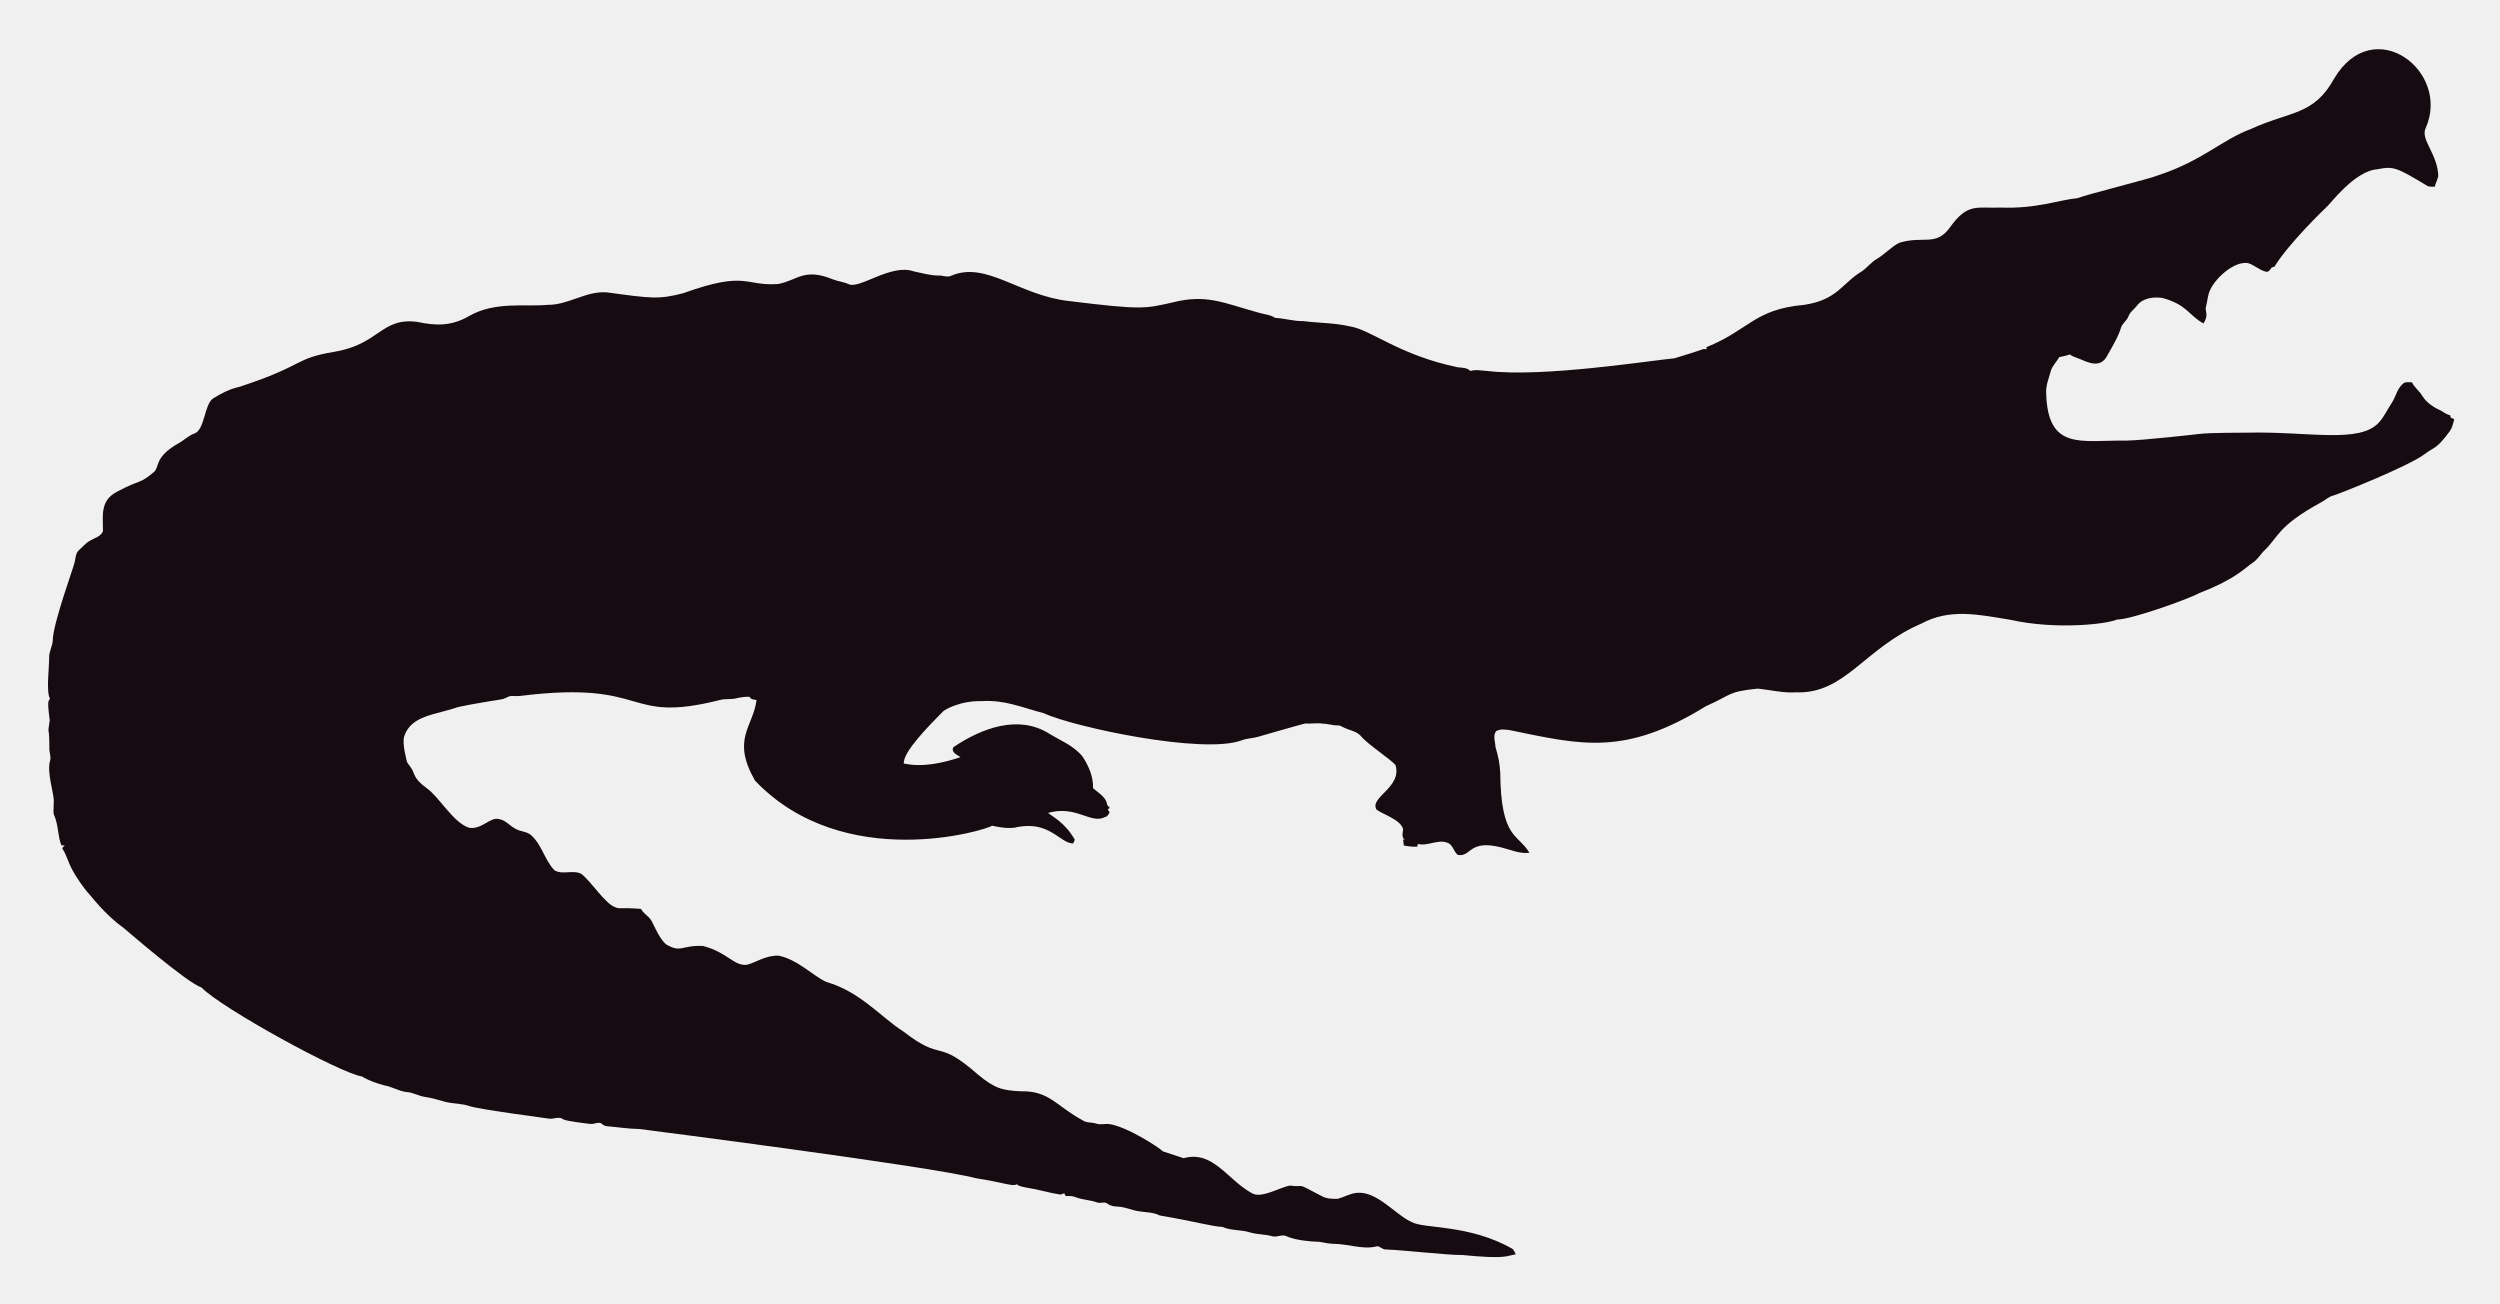
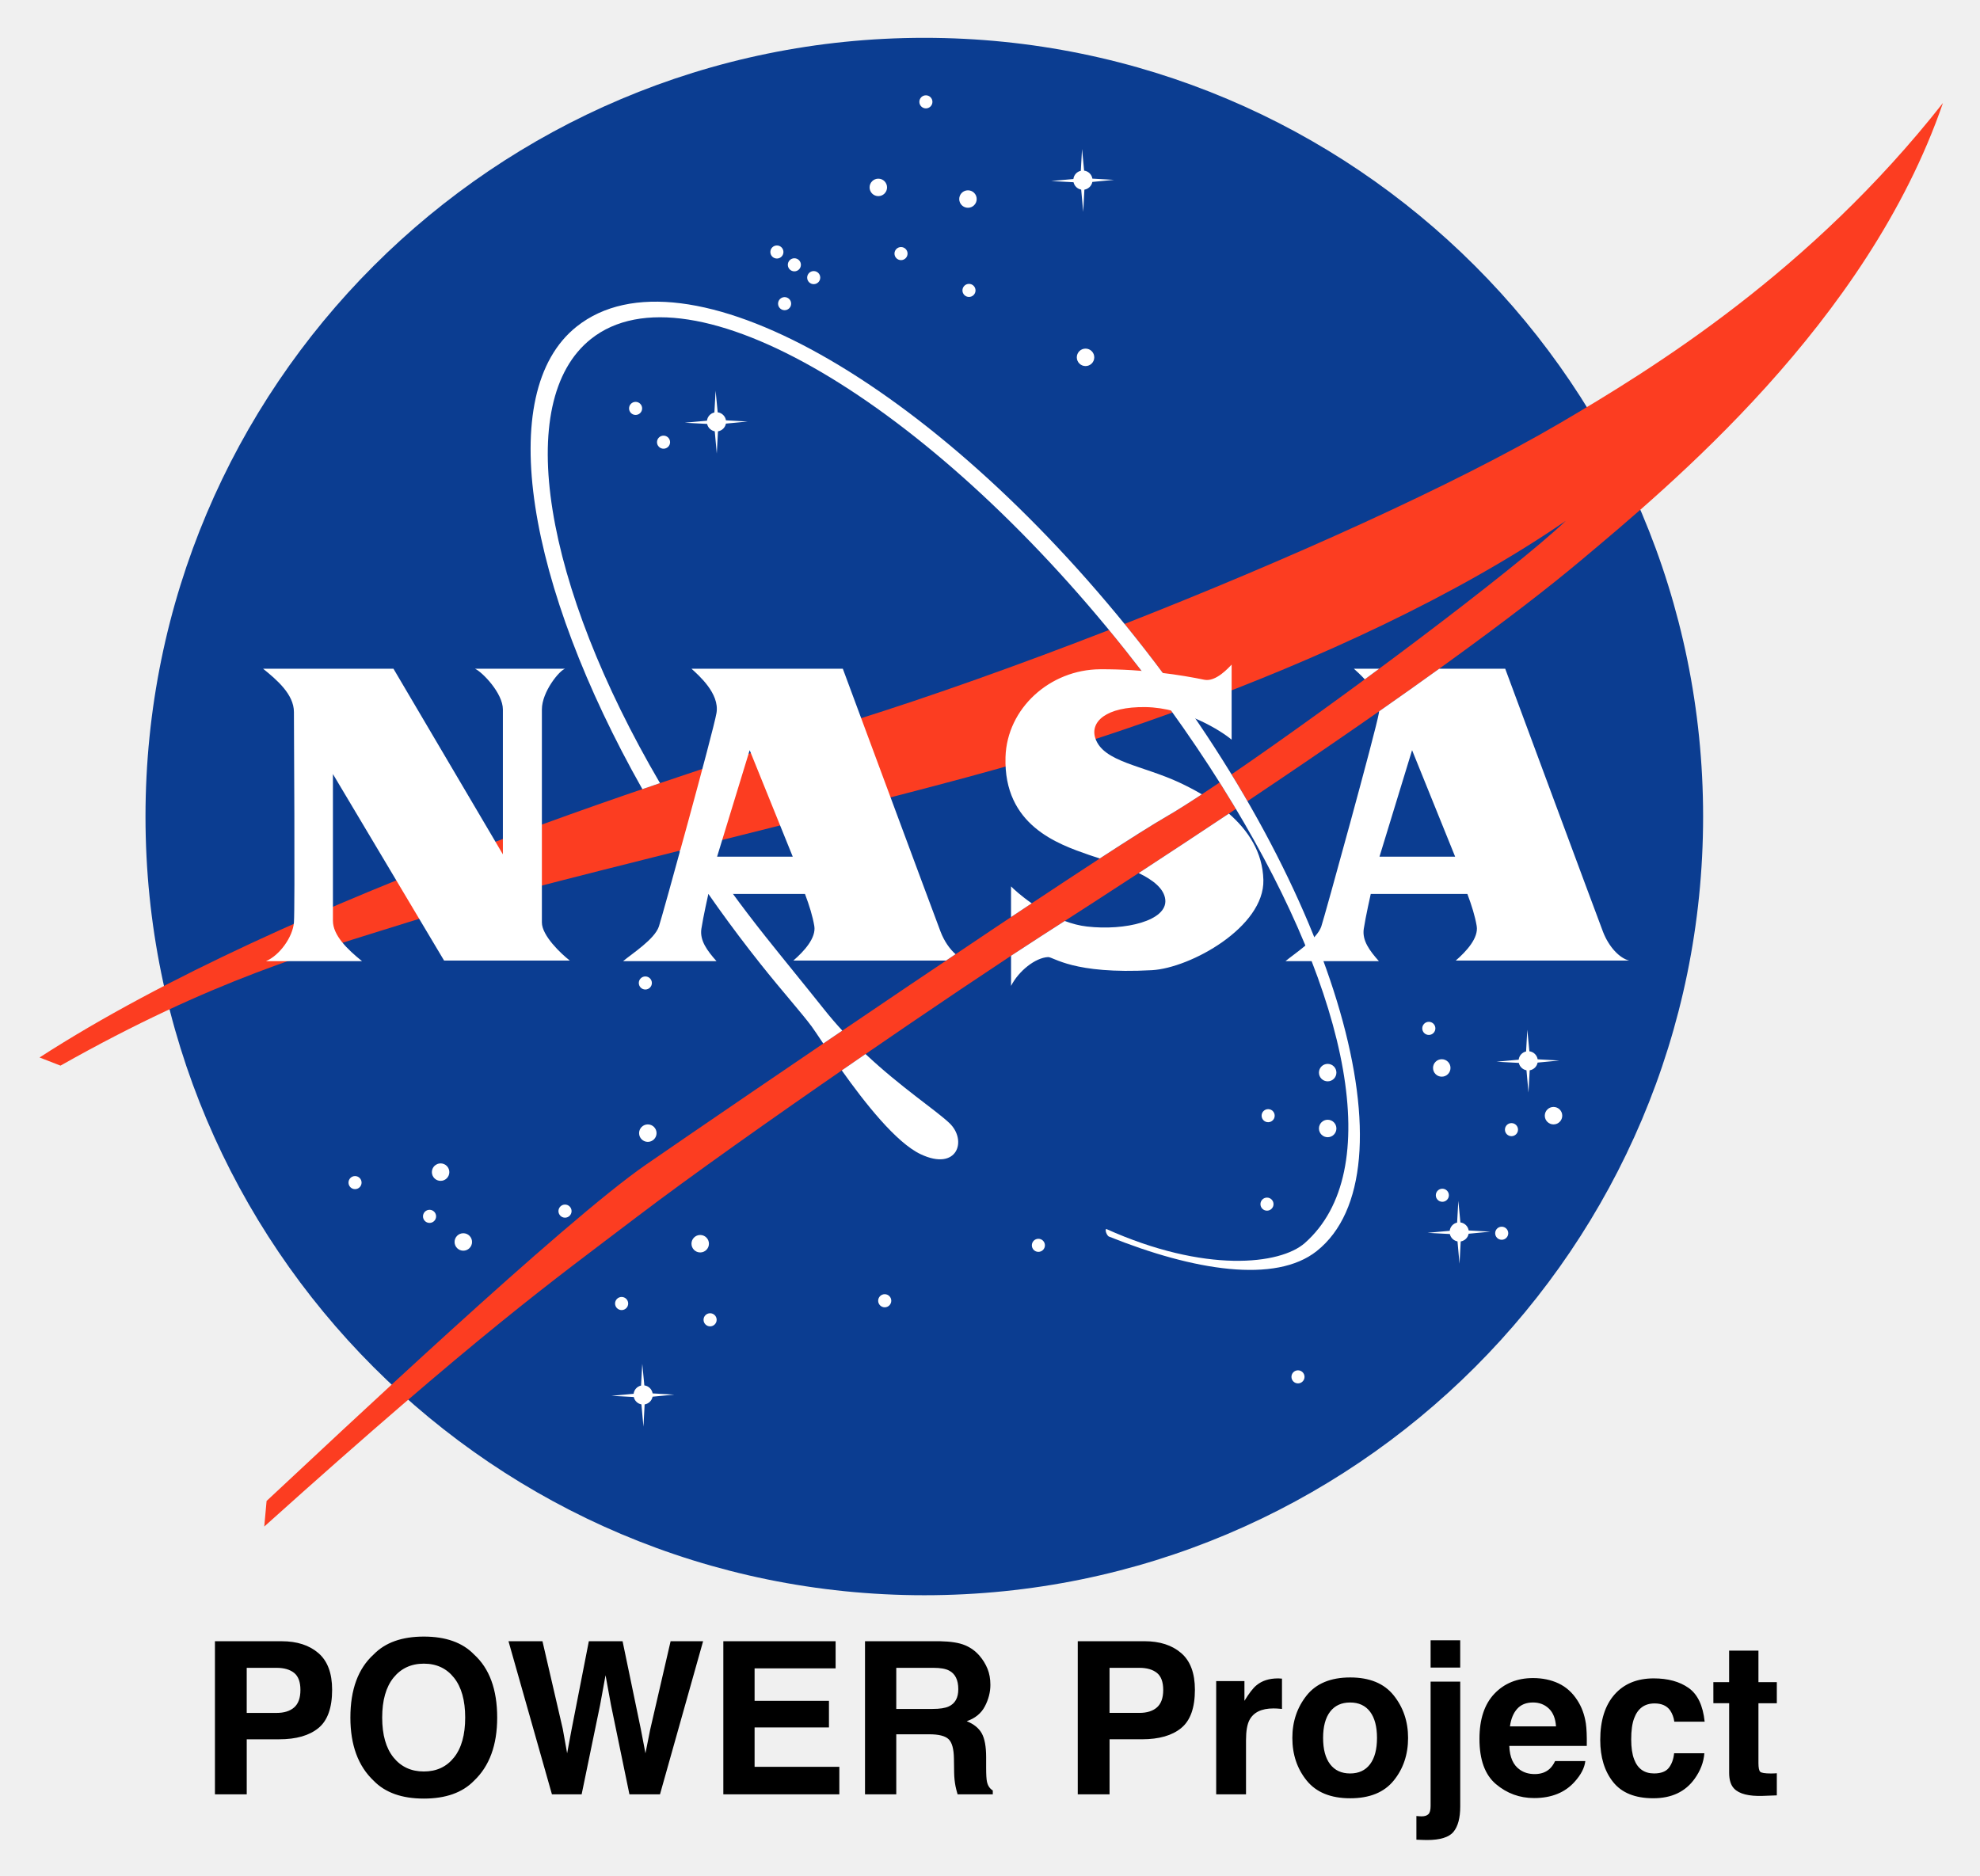
- <svg xmlns="http://www.w3.org/2000/svg" role="img" viewBox="-18.65 -23.65 2659.80 1387.30">
-   <path fill="#160B10" d="M2562.057 112.664c-5.93 12.226 13.089 27.649 13.408 51.328-.967 3.791-2.837 7.289-3.816 11.093-2.417-.267-4.923.089-7.226-.636-33.512-20.05-36.245-21.483-53.631-18.038-24.88 1.775-51.012 38.147-54.547 40.579-1 .685-40.963 39.485-54.967 62.993-1.056.331-2.086.661-3.078 1.005-1.45 2.188-3.295 5.317-6.386 4.363-6.755-1.794-12.047-7.022-18.687-9.083-14.172-2.325-33.569 14.577-40.185 28.126-2.76 5.432-2.862 11.614-4.401 17.415-2.078 5.918 3.558 9.203-2.964 18.611-15.758-8.651-16.89-19.671-43.645-27.108-9.541-1.323-21.002.025-27.146 8.345-2.9 3.956-7.454 6.64-8.994 11.487-1.705 4.223-5.788 6.857-7.569 10.978-3.219 10.775-9.274 20.417-14.705 30.186-7.484 15.043-21.458 7.113-29.639 3.893-3.549-1.501-7.378-2.404-10.482-4.745-3.613 1.31-7.378 2.124-11.131 2.799-2.9 5.19-7.62 9.362-9.184 15.252-1.972 7.442-5.139 14.807-4.771 22.656 1.426 62.435 37.744 50.23 84.657 50.985 18.427-.238 76.659-6.917 77.661-7.06 10.315-1.512 51.103-1.387 52.104-1.425 64.718-1.507 119.253 12.017 139.725-10.991 5.622-6.144 8.955-13.878 13.598-20.735 4.617-7.073 5.915-16.893 13.662-21.562 2.519-.687 5.19-.305 7.81-.242 2.481 5.406 7.582 8.854 10.609 13.891 4.503 7.467 12.047 12.632 19.921 16.041 3.269 1.794 6.144 4.389 9.999 4.936.166.852.369 1.705.598 2.57 1.259.611 2.519 1.208 3.854 1.819-1.196 4.325-2.073 8.854-4.681 12.606-14.981 20.134-15.737 16.079-26.561 24.297-16.513 12.73-90.704 42.38-97.937 44.421-4.63 1.259-8.078 4.719-12.199 6.907-47.689 26.034-44.914 36.755-61.276 51.99-3.969 4.096-6.856 9.273-11.754 12.403-6.886 4.248-16.845 16.908-56.76 32.26-10.994 6.222-73.381 28.559-87.544 28.177-12.182 5.289-66.295 10.873-113.113.394-34.047-5.52-64.247-12.539-95.05 3.905-61.045 26.219-81.054 75.205-133.67 73.195-13.739.903-27.159-2.684-40.745-3.943-32.756 3.396-26.951 6.432-54.687 18.547-86.536 53.421-132.198 41.426-208.888 25.607-4.859-.636-10.304-1.616-14.68 1.259-3.511 4.999-.687 11.232-.509 16.804 2.76 8.879 4.605 18.076 5.037 27.388.678 70.703 18.876 64.615 31.064 85.038-10.38 1.31-20.137-3.346-30.008-5.724-35.054-8.942-31.959 10.974-46.367 7.887-4.376-3.651-5.076-10.864-10.94-12.886-10.482-3.893-20.875 4.033-31.37 1.285-.165.725-.483 2.163-.649 2.875-4.834.432-9.592-.331-14.311-1.196-.153-2.201-.407-4.401-.751-6.551.7.127 2.112.382 2.824.509-5.368-1.387-2.926-7.48-2.862-11.411-2.581-10.171-21.93-15.743-28.266-20.735-7.896-13.101 27.192-23.356 20.29-47.143-4.808-6.385-29.888-22.164-37.17-31.395-4.783-5.063-12.047-5.813-18.013-8.815-1.972-.827-3.791-2.315-6.017-2.239-5.597.191-10.965-1.781-16.537-1.908-6.208-.878-12.441.318-18.661-.076-6.376 1.51-49.471 13.993-49.471 13.993-5.775 1.781-11.97 1.603-17.631 3.791-41.153 15.671-180.401-14.399-211.051-28.838-22.477-5.819-41.27-14.396-65.945-12.772-23.033-.496-39.521 9.215-41.101 11.08-14.156 14.382-42.805 43.009-41.597 55.297 9.881 2.049 27.067 4.244 60.297-6.755-3.6-2.633-10.164-4.859-7.683-10.52 30.91-20.96 69.478-34.528 101.385-14.896 12.454 7.683 26.879 13.128 36.241 24.907 6.449 9.897 11.461 21.384 11.08 33.43 5.483 5.19 14.184 9.464 14.96 17.771.954 1.132 1.883 2.239 2.9 3.371-.56.344-1.679 1.03-2.251 1.361.674 1.081 1.336 2.15 2.022 3.244-1.157 2.112-2.252 4.643-4.923 5.037-15.167 7.923-30.412-12.885-60.589-4.414 4.515 3.914 17.957 10.035 28.495 28.596-.623 1.285-1.221 2.582-1.781 3.893-14.581-.066-25.26-25.439-62.103-16.83-8.065 1.081-16.27-.28-24.119-2.048-5.689 4.616-157.704 51.097-252.241-47.919-25.462-44.516-2.105-56.742 1.616-85.776-2.646-.598-6.259-.445-7.429-3.447-4.834-.216-9.63.547-14.311 1.666-5.343 1.336-10.927.254-16.283 1.527-104.921 26.598-73.475-21.586-213.976-4.058-3.638.483-7.327-.471-10.927.267-2.722 1.043-5.203 2.786-8.129 3.244-1.005.139-35.568 5.632-46.749 8.332-23.248 8.245-49.669 8.494-57.027 31.013-2.544 7.127 2.495 25.23 2.659 26.23.509 2.748 2.964 4.529 4.274 6.907 5.125 7.002 1.576 10.814 17.186 22.287 13.483 9.569 27.903 36.42 44.764 41.877 13.652 2.389 22.508-11.842 32.107-9.146 7.022 1.107 11.334 7.276 17.415 10.317 5.356 3.193 12.365 2.633 17.033 7.162 11.029 10.189 14.018 26.078 24.284 36.878 8.765 5.47 19.972-.979 28.965 4.071 11.309 9.233 25.045 31.634 35.809 35.287 4.836 2.294 4.589-.02 27.477 1.832 2.226 4.796 7.327 7.085 10.253 11.347 2.611 3.387 8.633 20.294 16.715 26.574 16.075 9.185 15.426.491 38.875 1.488 26.056 6.667 32.977 21.713 46.774 19.997 8.688-1.942 19.833-10.206 33.646-9.68 20.419 4.043 37.013 21.857 50.896 27.986 36.199 10.4 58.502 37.92 82.062 52.817 43.011 33.213 34.403 6.396 79.034 45.566 18.208 15.125 26.246 17.04 45.986 17.936 30.318-.751 37.93 16.193 65.525 30.81 4.134 3.155 9.541 1.844 14.196 3.498 4.147 1.463 8.51.394 12.772.369 18.974 1.87 55.059 25.539 58.465 29.232 7.353 2.353 14.667 4.91 22.02 7.276 31.527-8.837 46.862 23.524 72.916 37.323 9.817 6.052 31.604-7.299 40.338-8.179 17.829 2.357 3.781-4.531 33.392 11.016 5.241 3.066 11.589 3.218 17.504 3.028 6.869-1.921 13.204-5.852 20.48-6.348 21.245-1.942 41.314 23.767 57.816 30.975 12.756 7.578 60.29 2.089 106.638 28.189 2.366 1.298 3.155 4.007 4.3 6.284-10.435 1.423-8.676 5.392-56.964.7-16.115.199-61.486-5.252-82.52-5.953-2.824-.572-4.91-3.04-7.772-3.397-15.269 4.072-27.792-2.198-48.492-2.671-5.546-.102-10.825-2.201-16.359-2.162-2.762-.015-21.848-1.008-32.323-6.004-4.758-1.972-9.668 1.654-14.476.293-7.747-2.315-16.003-1.781-23.737-4.121-9.541-3.104-20.277-1.692-29.41-5.865-12.12-.691-23.98-4.714-66.899-12.25-6.984-3.625-14.985-3.091-22.516-4.49-7.416-1.145-14.324-4.643-21.892-4.821-3.727-.204-7.632-.649-10.698-2.939-3.206-2.951-7.645-.127-11.334-1.539-7.531-2.798-15.774-2.646-23.203-5.712-3.282-1.298-6.844-1.17-10.278-1.081-.394-.763-1.183-2.264-1.577-3.015-1.285.636-2.608 1.119-3.982 1.45-12.263-1.87-24.131-5.674-36.394-7.467-3.46-.903-7.404-1.005-10.113-3.6-3.831 2.97-12.398-1.54-43.747-6.411-46.335-12.483-357.594-52.295-357.594-52.295-11.716-.14-23.317-2.023-34.982-3.015-2.442-.127-4.211-1.844-6.068-3.18-3.753-1.387-7.467 1.336-11.271.789-2.02-.195-26.027-2.946-28.838-4.923-4.592-3.587-10.278.216-15.367-.738-2.203-.387-74.203-9.818-84.135-13.242-8.243-2.989-17.224-2.379-25.658-4.529-7.162-1.895-14.209-4.274-21.574-5.254-6.92-.878-13.001-4.923-20.035-5.266-8.319-.878-15.443-5.826-23.648-7.073-8.256-2.252-16.448-5.037-23.775-9.49-23.552-3.584-149.518-72.739-170.649-94.63-16.013-5.37-81.914-62.745-82.914-63.439-21.039-15.096-34.147-33.758-38.964-38.595-21.778-27.726-18.854-34.892-26.396-46.215.916-1.018 1.832-2.01 2.748-3.015-1.145.038-2.29.076-3.435.14-3.651-8.676-3.18-18.28-6.042-27.172-2.062-7.913-2.975-1.701-2.175-19.526.634-7.664-7.675-30.697-3.931-43.518 1.348-4.16-.814-8.281-.751-12.454.068-28.882-2.418-11.02.394-30.657-3.041-22.85-1.09-20.042.305-22.719-4.294-7.378-.844-32.606-.89-44.586-.025-6.246 3.714-11.741 3.867-17.962 0-16.859 22.775-79.378 23.076-82.113 1.056-4.198 1.043-9.032 3.778-12.568 4.338-3.74 7.874-8.485 13.052-11.169 4.745-2.913 11.411-4.172 13.471-10.088.043-16.362-3.503-32.575 15.532-42.157 25.219-13.344 23.115-7.424 38.34-20.379 6.931-5.754.059-15.764 26.434-30.772 5.915-3.129 10.622-8.281 17.046-10.507 11.015-3.661 10.497-31.892 20.099-37.437 8.612-5.33 17.796-10.113 27.795-12.148 71.433-23.584 56.818-29.805 100.939-37.31 48.019-7.907 49.805-36.895 88.244-31.777 19.858 4.163 35.994 4.605 54.61-5.953 27.665-16.35 60.97-9.859 83.919-12.212 22.172.42 41.279-15.29 63.693-13.191 46.138 6.272 54.878 7.691 80.993.738 67.442-24.31 65.094-7.128 100.634-9.706 20.946-3.875 27.233-17.596 58.388-4.91 5.368 2.188 11.283 2.595 16.575 5.025 11.553 5.818 45.215-22.204 69.43-13.535 8.676 1.717 17.262 4.401 26.205 4.401 4.49-.216 9.083 2.252 13.446.293 37.015-16.156 72.304 20.872 125.096 26.815 80.305 9.923 81.3 7.845 110.289 1.603 36.266-9.336 54.189.413 92.111 10.902 5.775 1.717 12.11 1.984 17.237 5.47 10.075.458 19.844 3.638 29.983 3.396 16.588 2.163 33.506 1.819 49.853 5.686 21.982 3.418 52.115 30.498 114.347 43.441 4.681.572 9.999.28 13.586 3.956 5.864-1.844 12.047-.267 18.038-.025 59.148 7.176 174.934-11.359 199.106-13.471 9.82-3.218 19.819-5.966 29.576-9.452 1.488-.674 3.155-.356 4.758-.229-.115-.522-.356-1.577-.483-2.099 45.944-18.548 50.589-40.213 103.827-45.057 35.891-5.17 40.645-23.282 61.836-35.809 5.712-3.969 9.897-9.808 16.028-13.281 8.408-4.872 14.82-12.555 23.559-16.931 25.605-7.944 38.867 4.305 53.847-16.257 19.089-26.933 29.276-20.168 53.605-21.256 38.819 1.522 63.061-8.345 81.948-9.935 11.484-4.495 77.877-20.69 87.061-24.742 45.297-14.857 67.746-37.884 97.505-48.848 42.187-19.404 67.008-14.225 88.74-53.694 41.891-70.568 124.443-7.946 97.366 52.7z" />
+ <svg xmlns="http://www.w3.org/2000/svg" role="img" viewBox="2.41 2.91 102.05 96.67">
+   <circle cx="50.049" cy="45" r="40.14" fill="#0B3D91" />
+   <g fill="#FFF">
+     <circle cx="47.679" cy="12.57" r=".45" />
+     <circle cx="52.299" cy="13.17" r=".45" />
+     <circle cx="58.359" cy="21.33" r=".45" />
+     <circle cx="25.119" cy="63.33" r=".45" />
+     <circle cx="26.289" cy="66.93" r=".45" />
+     <circle cx="20.709" cy="63.87" r=".337" />
+     <circle cx="39.009" cy="70.942" r=".338" />
+     <circle cx="67.711" cy="64.98" r=".337" />
+     <circle cx="76.052" cy="55.92" r=".338" />
+     <circle cx="35.169" cy="23.962" r=".337" />
+     <circle cx="44.349" cy="17.22" r=".337" />
+     <circle cx="43.352" cy="16.56" r=".337" />
+     <circle cx="42.452" cy="15.9" r=".337" />
+     <circle cx="36.609" cy="25.703" r=".337" />
+     <circle cx="50.131" cy="8.16" r=".337" />
+     <circle cx="52.352" cy="17.88" r=".337" />
+     <circle cx="48.849" cy="15.982" r=".337" />
+     <circle cx="42.849" cy="18.563" r=".337" />
+     <circle cx="69.309" cy="73.883" r=".337" />
+     <circle cx="24.549" cy="65.61" r=".338" />
+     <circle cx="48.009" cy="69.96" r=".338" />
+     <circle cx="31.531" cy="65.34" r=".338" />
+     <circle cx="34.449" cy="70.103" r=".338" />
+     <circle cx="55.929" cy="67.103" r=".337" />
+     <circle cx="67.771" cy="60.42" r=".337" />
+     <circle cx="76.749" cy="64.522" r=".337" />
+     <circle cx="79.809" cy="66.48" r=".337" />
+     <circle cx="80.312" cy="61.14" r=".337" />
+     <circle cx="35.671" cy="53.58" r=".337" />
+     <circle cx="35.799" cy="61.32" r=".45" />
+     <circle cx="38.499" cy="67.02" r=".45" />
+     <circle cx="70.839" cy="61.08" r=".45" />
+     <circle cx="82.479" cy="60.42" r=".45" />
+     <circle cx="76.719" cy="57.96" r=".45" />
+     <circle cx="70.839" cy="58.2" r=".45" />
+     <path d="M58.71 12.288l1.119-.107-1.117-.063c-.035-.216-.208-.385-.426-.413l-.107-1.114-.064 1.123c-.202.045-.357.214-.382.424l-1.144.104 1.152.062c.042.193.198.344.394.38l.104 1.148.061-1.146c.207-.035.371-.194.41-.398zM39.824 24.746l1.119-.107-1.117-.063c-.034-.216-.208-.385-.426-.413l-.107-1.114-.063 1.123c-.203.045-.358.214-.383.424l-1.144.104 1.152.062c.042.193.198.344.394.38l.104 1.148.062-1.146c.207-.034.371-.194.409-.398zm41.835 32.938l1.119-.107-1.117-.063c-.034-.216-.208-.385-.426-.413l-.107-1.114-.063 1.123c-.202.045-.357.214-.382.424l-1.144.104 1.152.062c.042.193.198.344.394.38l.104 1.148.062-1.146c.205-.034.369-.193.408-.398zM36.044 74.906l1.119-.107-1.117-.063c-.035-.216-.208-.385-.426-.413l-.107-1.113-.063 1.122c-.203.045-.358.214-.383.424l-1.144.104 1.152.062c.042.193.198.345.394.38l.104 1.148.062-1.146c.206-.034.371-.194.409-.398zm42.06-8.4l1.119-.107-1.117-.063c-.034-.216-.208-.385-.426-.413l-.107-1.114-.063 1.122c-.202.045-.357.214-.382.424l-1.144.104 1.152.062c.042.193.198.344.394.38l.104 1.148.062-1.146c.205-.033.37-.193.408-.397z" />
+   </g>
+   <path fill="#FC3D21" d="M59.568 35.385c-4.667 1.814-9.219 3.433-13.06 4.635-7.805 2.444-29.16 9.06-42.06 17.4l1.08.42c7.86-4.44 12.969-5.835 17.88-7.38 5.34-1.68 22.603-5.72 30.42-7.92 2.641-.743 5.734-1.716 9.01-2.9-.762-1.063-1.566-2.129-2.412-3.193-.283-.359-.57-.713-.858-1.062zm5.702 7.859c-1.13.763-2.077 1.372-2.74 1.756-3.84 2.22-22.561 15-26.82 17.94s-16.08 14.1-19.56 17.34l-.12 1.319c11.22-10.08 14.74-12.566 19.2-15.959 5.52-4.2 16.939-11.97 20.82-14.46 3.71-2.38 7.056-4.569 10.059-6.572-.049-.082-.098-.164-.147-.247-.226-.371-.457-.743-.692-1.117zM82.809 24.72c-5.466 3.204-14.081 7.071-22.439 10.352.2.245.399.492.597.741.934 1.176 1.815 2.36 2.644 3.545 6.57-2.42 13.779-5.668 19.499-9.599-2.725 2.582-11.734 9.315-17.227 13.068.283.461.557.922.822 1.381 8.322-5.569 13.922-9.668 17.185-12.409 4.5-3.78 14.76-12.24 18.66-23.58-6.841 8.701-14.929 13.68-19.741 16.501z" />
+   <path fill="#FFF" d="M44.884 54.939c-.885-1.114-2.109-2.606-3.028-3.763-1.229-1.547-2.366-3.11-3.408-4.671-.34.085-.679.17-1.018.255 1.258 1.963 2.655 3.923 4.177 5.839 1.112 1.4 2.123 2.527 2.641 3.228.105.142.313.456.594.874.324-.22.651-.442.981-.666-.319-.347-.634-.712-.939-1.096zm6.46 5.864c-.727-.688-2.49-1.837-4.325-3.561-.405.278-.814.56-1.224.844 1.185 1.67 2.799 3.721 4.063 4.319 1.904.902 2.417-.72 1.486-1.602zm9.623-24.99c-10.492-13.206-23.309-20.461-28.835-16.07-4.292 3.41-2.53 13.376 3.386 23.845.306-.105.609-.208.909-.31-5.971-10.2-7.605-19.679-3.557-22.896 5.087-4.042 17.37 3.241 27.558 16.064 2.109 2.654 3.963 5.318 5.533 7.915 6.012 9.95 7.857 18.948 3.703 22.621-1.271 1.124-5.155 1.565-10.243-.725-.071.089.043.33.132.389 4.392 1.766 8.599 2.439 10.723.752 5.104-4.056 1.183-18.379-9.309-31.585z" />
+   <path fill="#FFF" d="M15.969 37.38h6.72l5.64 9.57v-7.47c0-.84-1.065-1.935-1.44-2.1h4.65c-.285.075-1.2 1.185-1.2 2.1v10.98c0 .675.975 1.605 1.44 1.965h-6.48l-5.73-9.615v7.56c0 .75.735 1.47 1.5 2.085h-4.95c.705-.3 1.38-1.245 1.44-1.995s0-10.425 0-10.845c0-.915-.885-1.665-1.59-2.235zm61.47 15.045h8.94c-.495-.12-1.05-.705-1.35-1.485-.3-.78-5.04-13.56-5.04-13.56H76.59c-.964.694-1.997 1.426-3.1 2.197-.003.028-.006.056-.011.083-.148.9-2.808 10.534-2.97 11.01-.225.66-1.38 1.395-1.845 1.785h4.815c-.48-.54-.87-1.065-.78-1.665.09-.6.36-1.8.36-1.8h4.98c.225.6.393 1.139.48 1.65.105.615-.525 1.305-1.08 1.785zm-3.93-5.355l1.68-5.49 2.22 5.49h-3.9zm-.757-9.142c.247-.182.495-.365.742-.548h-1.305c.13.12.345.309.563.548zM38.559 50.79c.09-.6.36-1.8.36-1.8h4.98c.225.6.393 1.139.48 1.65.105.615-.525 1.305-1.08 1.785h7.871c.164-.11.327-.22.49-.329-.305-.27-.586-.675-.771-1.156-.3-.78-5.04-13.56-5.04-13.56h-7.8c.375.345 1.455 1.275 1.29 2.28-.147.9-2.808 10.534-2.97 11.01-.225.66-1.38 1.395-1.845 1.785h4.815c-.48-.54-.87-1.065-.78-1.665zm2.49-9.21l2.22 5.49h-3.9l1.68-5.49zm24.699 3.268c-1.468.978-3.017 1.999-4.649 3.065.732.355 1.315.801 1.371 1.377.104 1.082-2.07 1.605-4.035 1.38-.393-.045-.779-.148-1.147-.286-.408.263-.82.528-1.238.796-.425.273-.941.609-1.53.997v1.553c.39-.765 1.243-1.45 1.905-1.485.285-.015 1.275.9 5.355.675 1.98-.109 5.805-2.22 5.745-4.65-.036-1.436-.786-2.556-1.777-3.422zM54.519 48.6v1.582c.361-.241.717-.478 1.066-.709-.549-.382-.938-.739-1.066-.873zm9.834-4.745c-.38-.225-.765-.422-1.134-.596-1.92-.9-3.93-1.065-4.35-2.28-.296-.857.54-1.65 2.58-1.62 2.04.03 3.93 1.245 4.44 1.68v-3.87c-.15.15-.808.905-1.41.78-1.155-.24-3.12-.553-5.37-.54-2.58.015-4.8 2.009-4.875 4.53-.105 3.525 2.715 4.485 4.305 5.04.164.057.351.118.554.183 1.525-.992 2.731-1.756 3.437-2.163.474-.273 1.095-.665 1.823-1.144z" />
+   <path d="M17.571 89.144c.216.175.323.468.323.879 0 .41-.107.71-.323.9-.216.189-.519.283-.908.283h-1.537V88.882h1.537c.388 0 .691.088.908.262zm1.25 2.843c.471-.385.707-1.043.707-1.975 0-.853-.236-1.483-.707-1.89-.472-.407-1.104-.611-1.896-.611h-3.437v7.892h1.639v-2.837h1.675c.874 0 1.547-.193 2.019-.579zm6.989 1.515c-.384.483-.902.723-1.555.723-.653 0-1.174-.241-1.564-.723-.388-.481-.583-1.167-.583-2.056 0-.888.195-1.573.583-2.056.39-.481.911-.723 1.564-.723.653 0 1.171.242 1.555.726.384.483.576 1.168.576 2.053 0 .889-.192 1.575-.576 2.056zm1.031 1.2c.796-.754 1.194-1.838 1.194-3.256 0-1.445-.397-2.531-1.194-3.254-.595-.615-1.457-.921-2.586-.921-1.128 0-1.99.306-2.586.921-.8.723-1.2 1.809-1.2 3.254 0 1.418.401 2.502 1.2 3.256.595.614 1.457.92 2.586.92 1.128 0 1.99-.306 2.586-.92zm-2.586-7.432zm6.114.241h-1.751l2.239 7.892h1.531l.953-4.614.279-1.526.279 1.526.952 4.614h1.575l2.222-7.892h-1.675l-1.055 4.567-.241 1.209-.241-1.258-.938-4.518h-1.739l-.889 4.546-.23 1.23-.225-1.258zm15.109 1.398V87.511h-5.787v7.892h5.979v-1.418h-4.368V91.955H45.135v-1.371h-3.833v-1.675zm-2.854-1.398zm5.98 1.371h1.917c.356 0 .624.047.803.14.318.163.477.484.477.962 0 .443-.164.739-.493.889-.184.085-.463.128-.835.128h-1.869zm3.536-1.167c-.298-.125-.723-.193-1.276-.204h-3.871v7.892h1.611v-3.095h1.703c.486 0 .816.084.993.251.177.168.27.504.276 1.007l.011.734c.005.231.027.458.07.679.021.108.056.248.107.423h1.815v-.198c-.157-.096-.257-.247-.3-.449-.029-.129-.043-.373-.043-.734v-.53c0-.553-.076-.964-.227-1.234-.152-.27-.41-.478-.774-.624.436-.149.748-.405.937-.768.189-.362.283-.731.283-1.106 0-.311-.05-.588-.149-.83-.101-.244-.236-.464-.407-.664-.207-.244-.46-.426-.758-.551zm9.899 1.428c.216.175.324.468.324.879 0 .41-.108.71-.324.9-.215.189-.518.283-.906.283h-1.537V88.882h1.537c.388 0 .691.088.906.262zm1.25 2.843c.472-.385.707-1.043.707-1.975 0-.853-.235-1.483-.707-1.89-.471-.407-1.103-.611-1.894-.611h-3.437v7.892h1.639v-2.837h1.675c.874 0 1.547-.193 2.018-.579zm5.062-2.557c-.018-.002-.043-.002-.072-.002-.457 0-.828.119-1.113.358-.175.143-.381.41-.617.798v-1.017h-1.456v5.836h1.537v-2.788c0-.469.059-.815.177-1.04.21-.399.623-.599 1.237-.599.047 0 .108.002.183.005.075.005.16.011.257.021v-1.562c-.069-.005-.113-.006-.133-.009zm4.672 4.421c-.239.317-.582.477-1.028.477-.446 0-.79-.16-1.031-.477-.241-.318-.361-.769-.361-1.355 0-.585.12-1.036.361-1.352.241-.315.585-.474 1.031-.474.446 0 .789.158 1.028.474.239.317.358.768.358 1.352 0 .586-.119 1.037-.358 1.355zm1.22.842c.493-.608.74-1.34.74-2.198 0-.842-.247-1.572-.74-2.19-.492-.617-1.24-.926-2.243-.926-1.002 0-1.75.309-2.243.926-.492.618-.739 1.348-.739 2.19 0 .857.247 1.59.739 2.198.493.609 1.241.914 2.243.914 1.004 0 1.751-.305 2.243-.914zm-2.243-5.281zm5.67-.541v-1.409H76.144v1.409zm-2.258 7.651v1.22c.136.005.248.008.34.012.091.003.16.005.206.005.679 0 1.135-.142 1.366-.423.231-.282.347-.717.347-1.307v-6.434H76.144v6.408c0 .21-.038.352-.114.425-.078.073-.19.11-.34.11-.029 0-.061 0-.097-.002-.035-.002-.096-.006-.181-.014zm5.19-5.521c.195-.221.469-.332.822-.332.324 0 .597.105.816.314.219.209.341.515.367.918h-2.373c.05-.379.172-.678.367-.9zm2.134-1.317c-.388-.181-.825-.273-1.311-.273-.818 0-1.482.27-1.995.809-.512.539-.768 1.314-.768 2.324 0 1.078.283 1.856.851 2.335.567.478 1.221.717 1.965.717.9 0 1.599-.285 2.099-.851.321-.358.501-.71.541-1.055h-1.558c-.082.172-.177.306-.283.402-.196.178-.452.268-.766.268-.295 0-.55-.073-.76-.221-.347-.235-.53-.646-.551-1.23h3.993c.008-.504-.008-.889-.047-1.157-.069-.457-.216-.857-.445-1.205-.253-.391-.574-.679-.964-.862zm-1.205-.273zm7.174 2.249h1.564c-.087-.832-.362-1.412-.828-1.741-.464-.327-1.065-.492-1.796-.492-.86 0-1.535.279-2.024.835-.489.557-.734 1.337-.734 2.339 0 .889.222 1.613.664 2.169.443.557 1.135.836 2.073.836.938 0 1.648-.334 2.126-1.002.298-.414.468-.853.503-1.317h-1.558c-.032.308-.123.557-.273.751-.151.192-.404.289-.76.289-.504 0-.847-.244-1.028-.729-.101-.26-.151-.605-.151-1.033 0-.449.05-.81.151-1.081.189-.51.541-.766 1.054-.766.361 0 .626.117.798.353.117.175.19.372.219.589zm-1.033-2.249zm3.046 1.296h.813v3.593c0 .364.087.634.257.809.263.274.757.399 1.477.375l.723-.027V94.316a2.478 2.478 0 0 1-.152.009c-.052.002-.101.003-.148.003-.311 0-.496-.03-.557-.09-.059-.058-.09-.207-.09-.446v-3.084h.947V89.621h-.947v-1.626h-1.511v1.626h-.813z" />
</svg>
